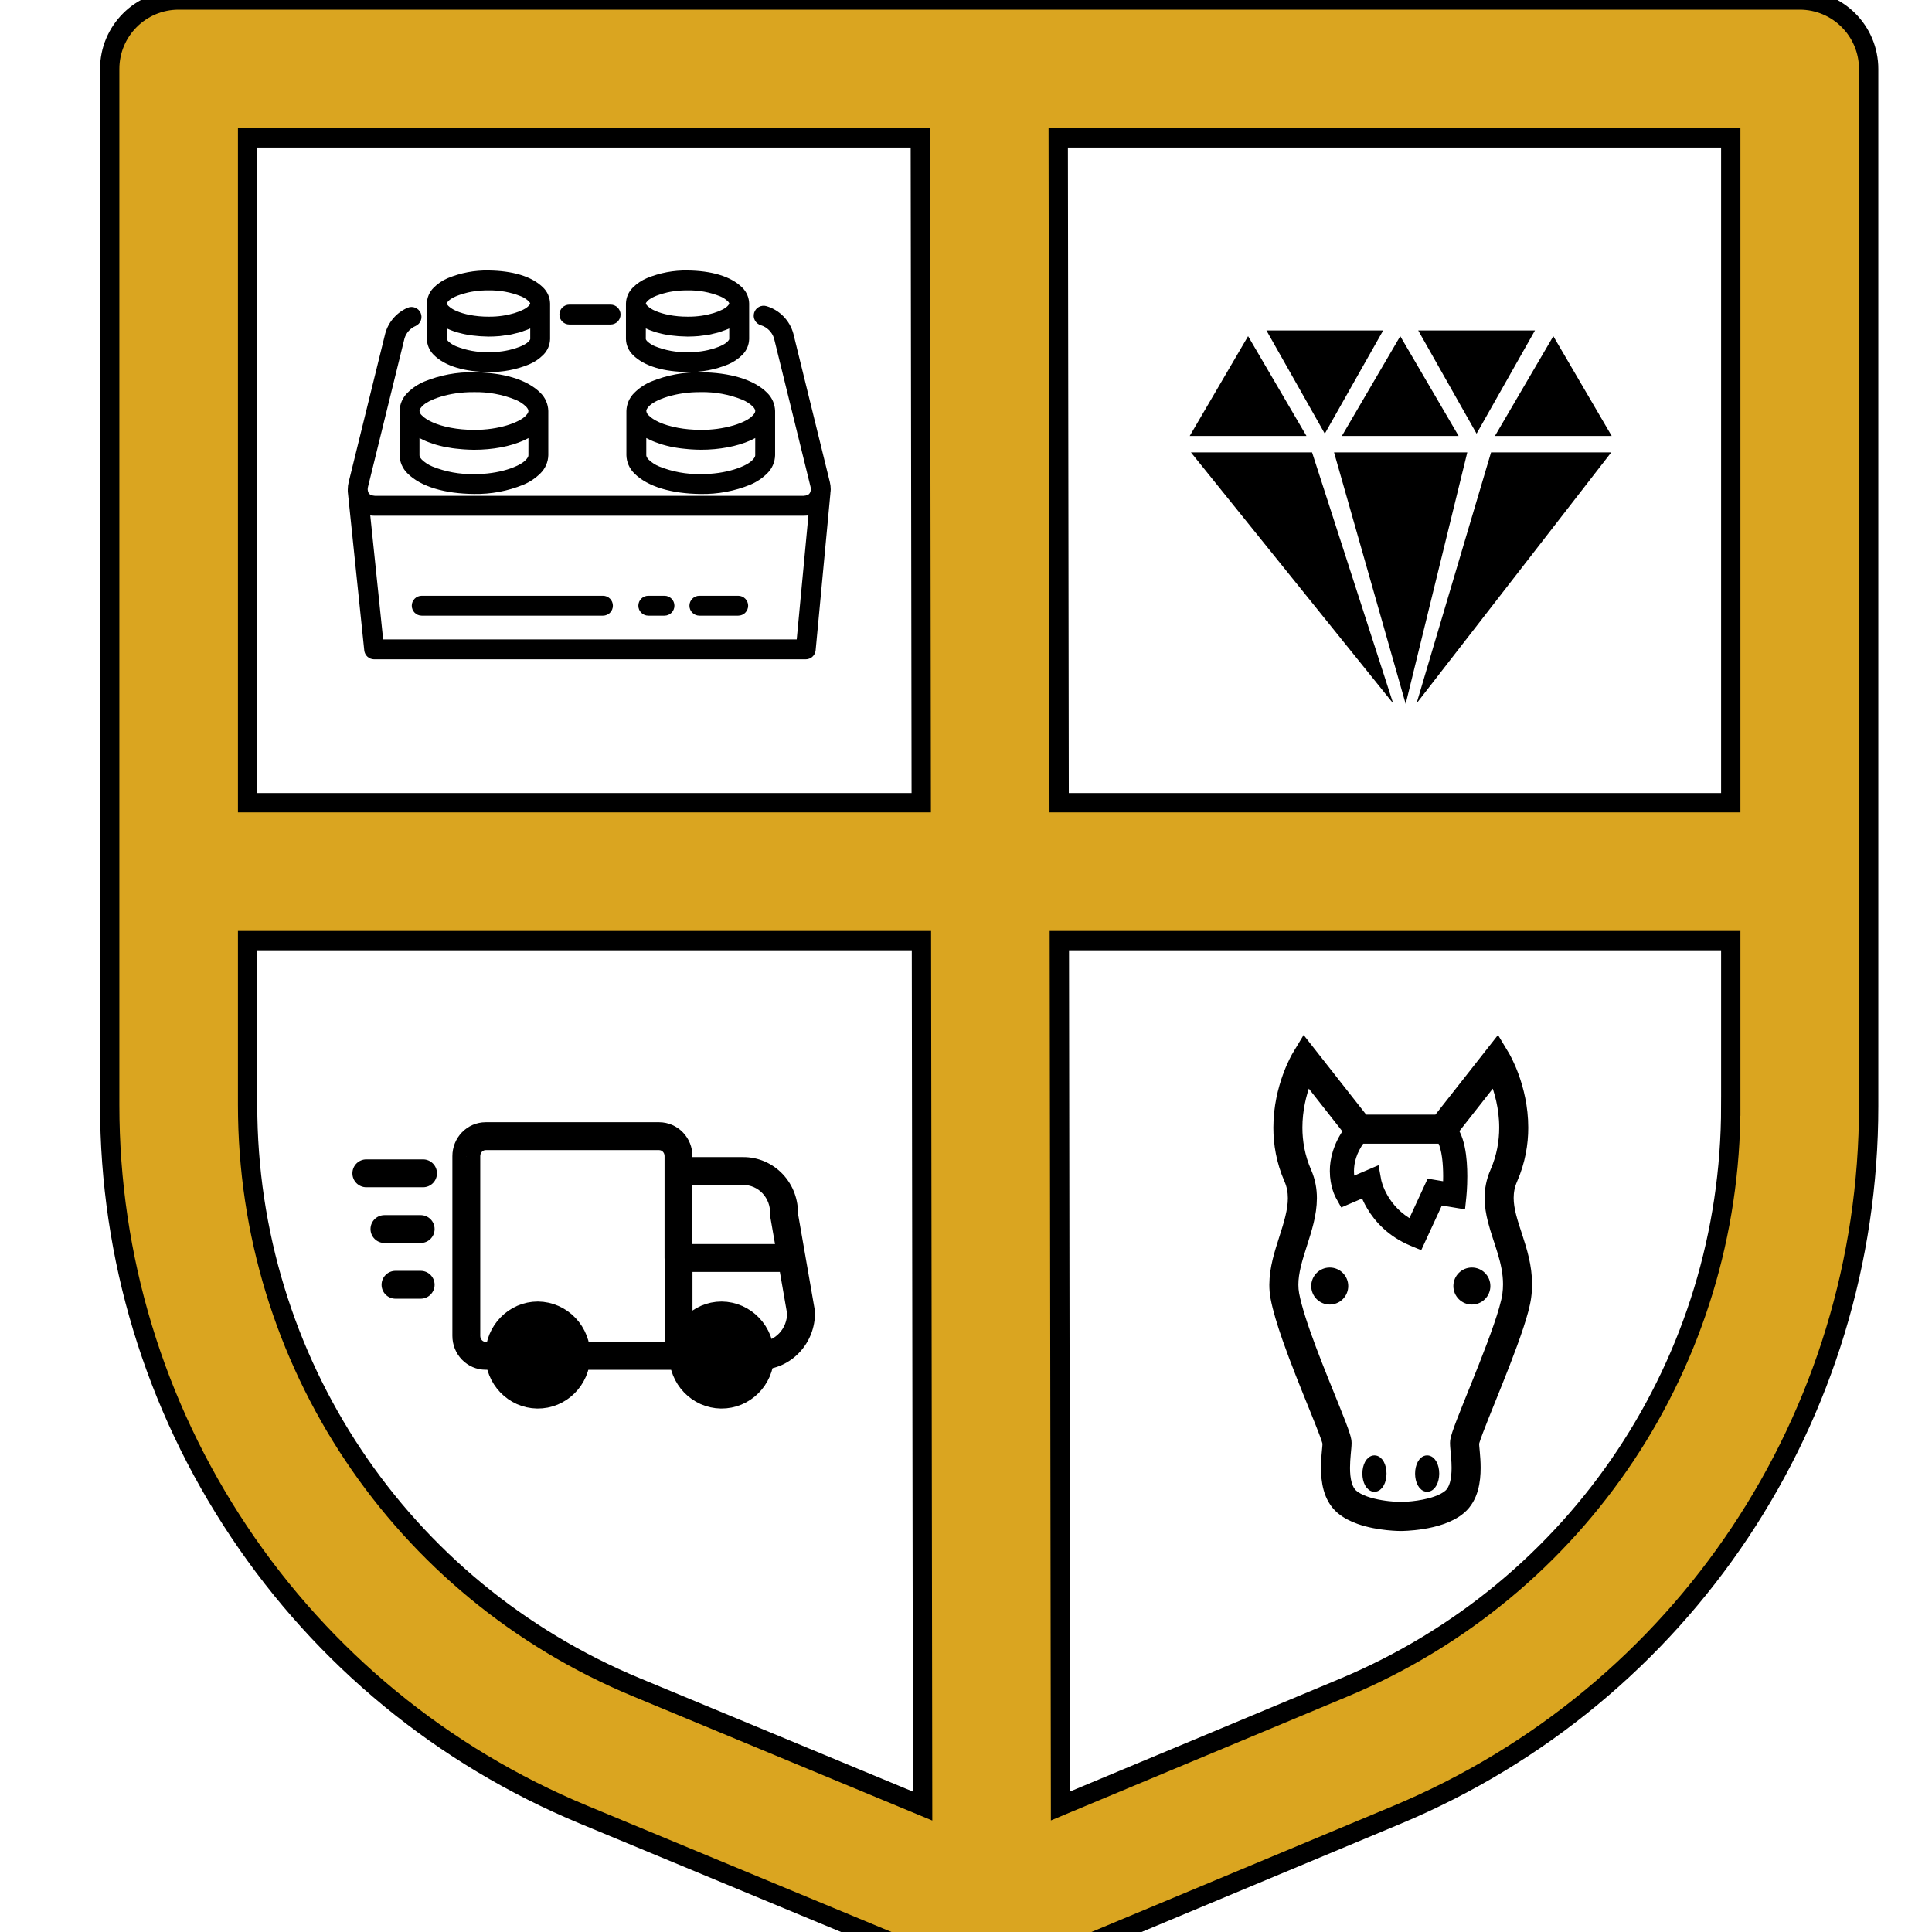
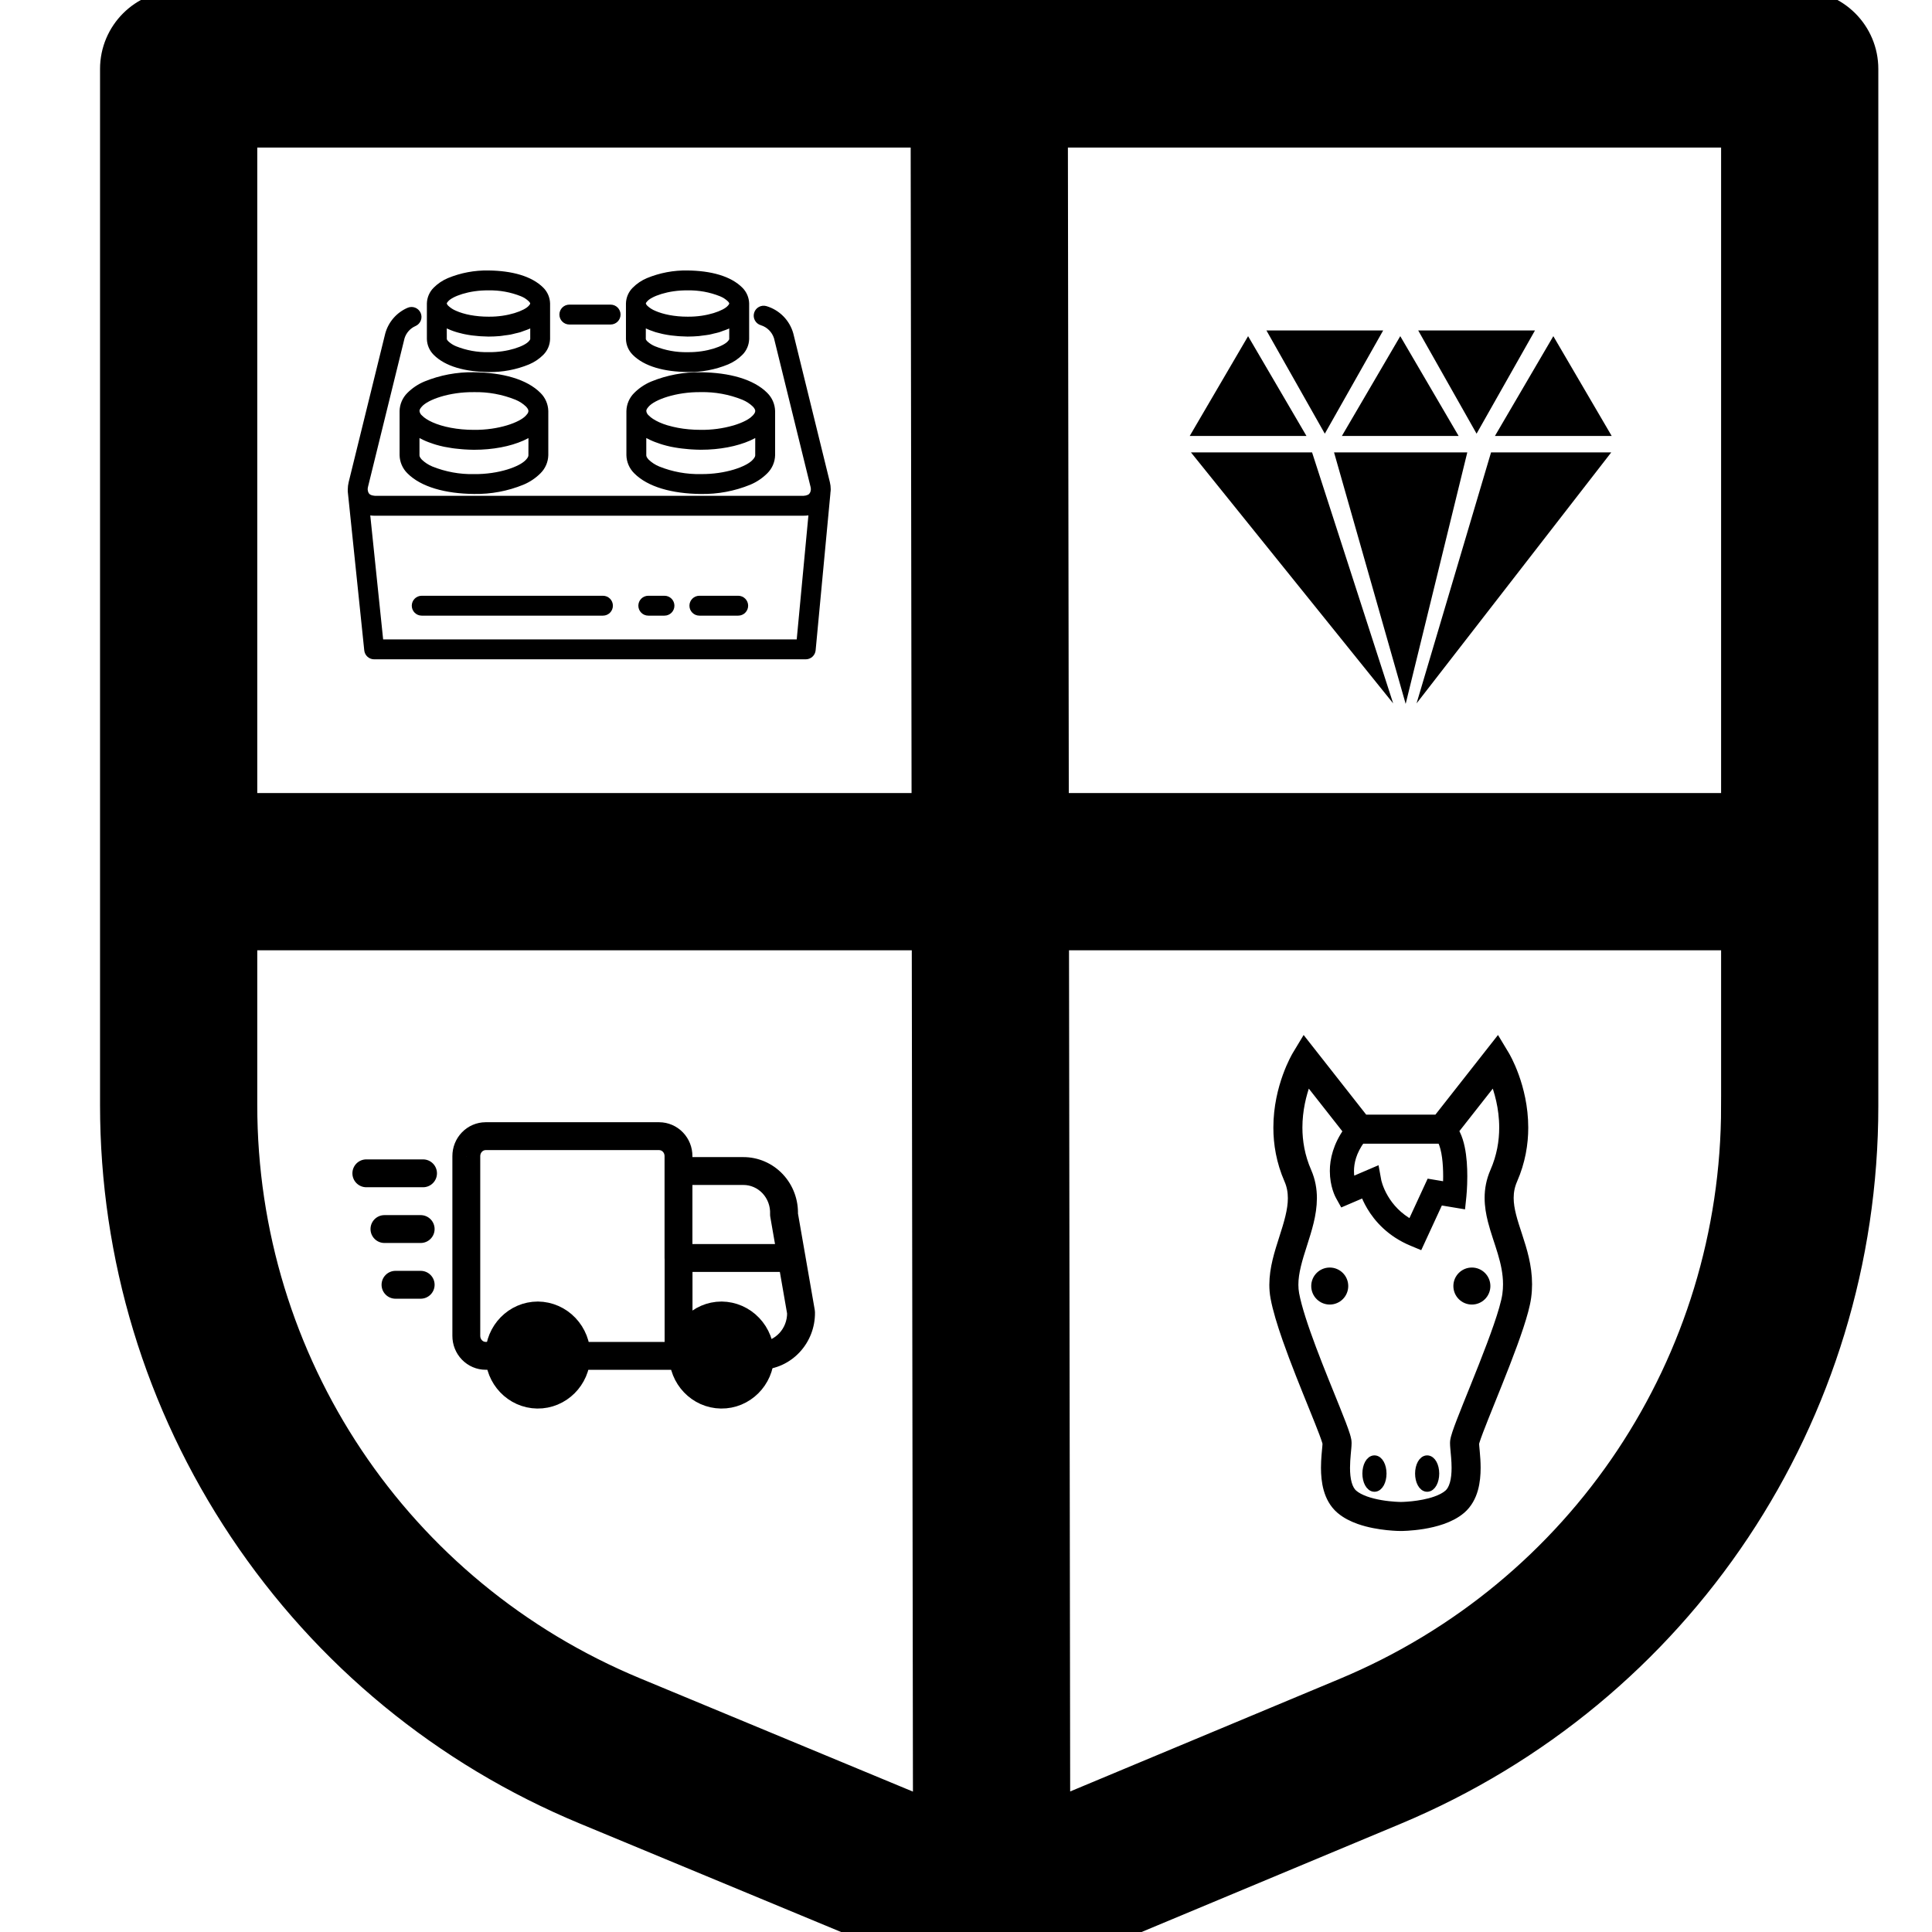
<svg xmlns="http://www.w3.org/2000/svg" width="500" height="500">
  <g>
    <g>
-       <path d="M465.764,0H46.236c-9.855,0-17.845,7.99-17.845,17.845v268.146c0,39.426,11.572,77.598,33.462,110.389    c21.892,32.79,52.71,58.113,89.123,73.228l98.836,41.028c2.19,0.909,4.517,1.363,6.841,1.363c2.339,0,4.678-0.46,6.877-1.379    l97.897-40.893c74.221-31.003,122.18-103.011,122.18-183.448V17.845C483.609,7.99,475.619,0,465.764,0z M64.08,35.689h174.1    l0.236,172.055H64.08V35.689z M164.66,436.646c-61.1-25.364-100.58-84.5-100.58-150.655v-42.558h174.386l0.307,223.98    L164.66,436.646z M273.869,35.689h174.05v172.055H274.106L273.869,35.689z M447.919,286.28    c0,65.997-39.349,125.079-100.246,150.517l-73.21,30.582l-0.307-223.946h173.764V286.28z" stroke="black" stroke-width="5" fill="#DAA520" />
+       <path d="M465.764,0H46.236c-9.855,0-17.845,7.99-17.845,17.845v268.146c0,39.426,11.572,77.598,33.462,110.389    c21.892,32.79,52.71,58.113,89.123,73.228l98.836,41.028c2.19,0.909,4.517,1.363,6.841,1.363c2.339,0,4.678-0.46,6.877-1.379    l97.897-40.893c74.221-31.003,122.18-103.011,122.18-183.448V17.845C483.609,7.99,475.619,0,465.764,0z M64.08,35.689h174.1    l0.236,172.055H64.08V35.689z M164.66,436.646c-61.1-25.364-100.58-84.5-100.58-150.655v-42.558h174.386l0.307,223.98    L164.66,436.646z M273.869,35.689h174.05v172.055H274.106L273.869,35.689z M447.919,286.28    c0,65.997-39.349,125.079-100.246,150.517l-73.21,30.582l-0.307-223.946h173.764V286.28z" stroke="black" stroke-width="5" fill="black" />
    </g>
  </g>
  <g transform="translate(90,70) scale(1.286591)">
    <path id="Path_28" data-name="Path 28" d="M736.185,530.844h8.3a2,2,0,0,0,0-4h-8.3a2,2,0,0,0,0,4Zm52.4,31.693-7.346-29.879a7.961,7.961,0,0,0-5.392-5.508,2,2,0,0,0-1.155,3.831,4.027,4.027,0,0,1,2.662,2.634l7.348,29.876a2.168,2.168,0,0,1,.066.515,2.242,2.242,0,0,1-.1.51,1.063,1.063,0,0,1-.317.466.446.446,0,0,1-.056.041.744.744,0,0,1-.1.065,2.376,2.376,0,0,1-.9.216h-.012v0h-86.17c-.074-.005-.136-.016-.2-.024a2.687,2.687,0,0,1-.5-.1c-.016-.005-.025-.012-.041-.017a1.38,1.38,0,0,1-.2-.086.867.867,0,0,1-.115-.08.817.817,0,0,1-.067-.049.93.93,0,0,1-.121-.138l-.018-.021a1.172,1.172,0,0,1-.091-.173l-.012-.024a1.374,1.374,0,0,1-.053-.164c-.01-.035-.019-.069-.027-.106-.006-.02-.01-.043-.014-.063-.013-.081-.025-.165-.035-.256a2.23,2.23,0,0,1,.068-.513l7.348-29.878a3.972,3.972,0,0,1,2.221-2.468,2,2,0,0,0-1.627-3.655,7.905,7.905,0,0,0-4.477,5.168L691.8,562.535a6.152,6.152,0,0,0-.184,1.469c0,.009,0,.018,0,.027a1.949,1.949,0,0,0,0,.418l3.316,31.948a2,2,0,0,0,1.989,1.792h86.814a2,2,0,0,0,1.992-1.812l2.967-31.54c0-.037,0-.072,0-.108a5.308,5.308,0,0,0,.068-.723A6.144,6.144,0,0,0,788.586,562.537Zm-6.664,31.653H698.73l-2.589-24.948a5.473,5.473,0,0,0,.97.063h86.2c.027,0,.052-.007.078-.007a5.52,5.52,0,0,0,.886-.061Zm-62-53.788a20.445,20.445,0,0,0,8.164-1.535,8.934,8.934,0,0,0,2.863-1.927,4.643,4.643,0,0,0,1.363-3.182v-2.5l0-4.6c0-.013,0-.025,0-.039a4.635,4.635,0,0,0-1.363-3.182c-2.347-2.356-6.351-3.409-11.027-3.465a20.486,20.486,0,0,0-8.166,1.537,8.916,8.916,0,0,0-2.861,1.928,4.629,4.629,0,0,0-1.366,3.182c0,.014,0,.026,0,.039l0,4.859v2.238a4.652,4.652,0,0,0,1.364,3.182C711.238,539.295,715.242,540.348,719.92,540.4Zm-8.393-13.78c0-.016-.011-.126.272-.432.806-.983,4.189-2.27,8.121-2.213a16.63,16.63,0,0,1,6.531,1.185,5.009,5.009,0,0,1,1.59,1.028c.283.306.268.416.271.432v0h-.005c0,.014.005.136-.284.446-.83.982-4.193,2.252-8.1,2.2-.326,0-.651-.007-.969-.021-.062,0-.123-.01-.183-.013-.256-.013-.51-.029-.756-.051-.061-.006-.118-.015-.176-.021-.246-.024-.49-.051-.727-.084-.076-.011-.148-.024-.224-.036-.213-.033-.426-.065-.631-.1-.1-.019-.186-.041-.281-.061-.176-.036-.354-.071-.524-.112-.146-.036-.285-.076-.426-.116-.1-.028-.214-.054-.316-.085-.213-.063-.412-.13-.6-.2-.024-.009-.051-.016-.075-.024-.215-.079-.42-.162-.611-.248a5.15,5.15,0,0,1-1.6-1.023c-.291-.31-.283-.432-.285-.446h0Zm0,5.007c.141.067.291.126.436.188.111.049.221.1.334.146.367.147.746.281,1.14.4.112.035.231.065.346.1.319.091.645.173.979.248.132.029.261.06.4.086.438.089.883.167,1.344.229.08.011.162.019.244.029q.609.077,1.242.125l.406.029c.5.031,1.008.055,1.526.061.777,0,1.535-.037,2.269-.1.342-.031.661-.092.991-.137.38-.05.775-.089,1.14-.158s.674-.162,1.008-.244.656-.142.961-.233c.281-.085.529-.2.8-.292.322-.117.66-.22.961-.353l.031-.015.006,0,.019-.009.207-.1v2.131c0,.014.012.125-.269.433-.809.981-4.189,2.27-8.121,2.212a16.61,16.61,0,0,1-6.531-1.186,5.069,5.069,0,0,1-1.59-1.026c-.283-.31-.268-.419-.272-.433Zm48.434,8.773a20.452,20.452,0,0,0,8.164-1.535,8.934,8.934,0,0,0,2.863-1.927,4.648,4.648,0,0,0,1.364-3.182v-2.5l0-4.6h0c0-.013,0-.025,0-.039a4.631,4.631,0,0,0-1.364-3.182c-2.345-2.356-6.349-3.409-11.027-3.465a20.48,20.48,0,0,0-8.164,1.537,8.906,8.906,0,0,0-2.861,1.928,4.62,4.62,0,0,0-1.366,3.182c0,.014,0,.026,0,.039l0,4.859v2.238a4.635,4.635,0,0,0,1.364,3.182C751.277,539.295,755.283,540.348,759.961,540.4Zm-8.393-13.78c0-.016-.013-.126.27-.432.808-.983,4.189-2.27,8.121-2.213a16.623,16.623,0,0,1,6.531,1.185,5,5,0,0,1,1.592,1.028c.283.306.268.416.27.432v0h-.006c0,.014.006.136-.284.446-.826.978-4.168,2.243-8.058,2.2h-.043c-.092,0-.18-.005-.27-.006-.234,0-.468-.005-.7-.015-.137-.007-.269-.018-.4-.027-.18-.012-.36-.021-.535-.037-.119-.011-.231-.028-.348-.04-.186-.021-.373-.039-.553-.065-.107-.014-.207-.034-.31-.05-.184-.029-.371-.056-.547-.089-.106-.02-.2-.044-.3-.066-.168-.035-.34-.068-.5-.107-.138-.034-.267-.072-.4-.108-.113-.031-.233-.06-.342-.093-.2-.059-.387-.124-.57-.189-.035-.012-.074-.023-.11-.036-.214-.079-.42-.161-.611-.247a5.175,5.175,0,0,1-1.6-1.023c-.287-.31-.281-.432-.281-.446h-.006Zm0,5.006c.135.064.28.121.418.182.119.052.237.107.36.156.363.145.736.278,1.125.4.121.037.244.069.367.1q.468.132.957.242c.135.03.269.062.408.089.436.088.879.166,1.336.228.084.011.172.019.256.03q.6.075,1.228.124l.414.029c.5.031,1,.054,1.516.061h.008c.777,0,1.535-.038,2.269-.1.256-.023.495-.071.745-.1.468-.058.941-.109,1.388-.193.307-.057.586-.143.881-.213.365-.087.742-.161,1.086-.265.266-.08.5-.186.754-.277.338-.12.689-.228,1-.367l.033-.015,0,0,.014-.006.215-.1v2.131c0,.014.011.123-.272.433-.807.981-4.189,2.27-8.119,2.212a16.613,16.613,0,0,1-6.533-1.186,5.094,5.094,0,0,1-1.59-1.026c-.281-.31-.266-.419-.27-.433Zm-49.531,16.614c0,.018,0,.034,0,.052l0,4v4.84a5.275,5.275,0,0,0,1.564,3.629c2.737,2.765,7.653,4.107,13.393,4.165a25.108,25.108,0,0,0,9.977-1.871,10.7,10.7,0,0,0,3.414-2.294,5.3,5.3,0,0,0,1.566-3.629v-4.149l0-4.694c0-.018,0-.034,0-.052a5.3,5.3,0,0,0-1.566-3.629c-2.737-2.767-7.653-4.108-13.391-4.165a25.12,25.12,0,0,0-9.98,1.87,10.689,10.689,0,0,0-3.414,2.295A5.3,5.3,0,0,0,702.037,548.242Zm25.914,8.9c0,.174-.058.433-.471.88-1.2,1.393-5.49,2.969-10.484,2.914a21.258,21.258,0,0,1-8.348-1.523,6.861,6.861,0,0,1-2.14-1.391c-.41-.447-.467-.706-.469-.88v-3.46c.063.034.135.061.2.1q.531.282,1.108.528c.17.072.347.139.521.207q.477.183.979.345c.179.057.355.116.541.17.472.136.959.261,1.463.371.082.017.166.035.25.051.507.1,1.029.192,1.562.268.186.027.375.049.565.072q.647.08,1.316.132c.185.016.369.031.557.043.621.039,1.252.067,1.9.073h0c.072,0,.143,0,.215-.005.4,0,.8-.009,1.2-.027.2-.009.4-.027.6-.041.26-.017.521-.029.775-.052.219-.02.432-.05.647-.074s.459-.047.683-.078.442-.071.662-.108.418-.063.621-.1c.225-.042.442-.094.661-.142.189-.041.382-.078.568-.122.23-.056.451-.121.676-.183.164-.045.334-.086.494-.135.232-.07.453-.149.678-.226.142-.049.291-.092.431-.144.242-.089.471-.187.7-.283.106-.044.219-.084.323-.13l.011-.005.036-.015c.337-.152.664-.312.978-.482ZM706.51,547.36c1.2-1.391,5.49-2.967,10.486-2.913a21.209,21.209,0,0,1,8.346,1.524,6.806,6.806,0,0,1,2.138,1.389c.413.447.469.708.471.882v.012h0a1.02,1.02,0,0,1-.236.584l-.008.009a3.142,3.142,0,0,1-.246.294c-1.225,1.391-5.5,2.947-10.463,2.892-.416,0-.828-.009-1.232-.026l-.153-.011c-.351-.017-.7-.04-1.041-.071-.074-.007-.142-.018-.215-.025-.316-.032-.628-.065-.933-.108-.07-.01-.135-.022-.2-.033-.3-.045-.6-.091-.891-.146-.066-.012-.127-.028-.193-.041-.283-.056-.567-.115-.836-.18-.076-.019-.147-.04-.221-.06-.252-.063-.5-.129-.74-.2-.088-.026-.166-.057-.254-.084-.211-.067-.426-.135-.623-.208-.121-.045-.231-.093-.346-.14-.15-.06-.306-.119-.447-.181s-.238-.117-.358-.174-.236-.112-.341-.168c-.149-.081-.28-.163-.412-.245-.057-.035-.123-.071-.178-.106a4.888,4.888,0,0,1-.848-.685,1.384,1.384,0,0,1-.49-.887h0l0-.012C706.041,548.068,706.1,547.809,706.51,547.36Zm69.5-2.747c-2.737-2.767-7.654-4.108-13.393-4.165a25.1,25.1,0,0,0-9.976,1.87,10.644,10.644,0,0,0-3.414,2.295,5.3,5.3,0,0,0-1.565,3.629c0,.03,0,.057,0,.086l0,3.346v5.463a5.274,5.274,0,0,0,1.567,3.629c2.734,2.765,7.652,4.107,13.388,4.165a25.114,25.114,0,0,0,9.981-1.871,10.7,10.7,0,0,0,3.412-2.294,5.284,5.284,0,0,0,1.564-3.629v-6.393l0-2.45c0-.018,0-.034,0-.052A5.292,5.292,0,0,0,776.006,544.613Zm-2.436,12.524c0,.174-.058.433-.468.88-1.2,1.393-5.493,2.969-10.489,2.914a21.237,21.237,0,0,1-8.344-1.523,6.79,6.79,0,0,1-2.14-1.391c-.412-.447-.469-.706-.471-.88v-3.46c.037.02.08.036.117.056.383.207.789.4,1.209.578.155.064.313.124.469.185.34.131.688.254,1.047.369.16.051.32.1.484.152.508.147,1.028.283,1.569.4l.078.016c.537.112,1.094.2,1.66.284.178.025.359.046.539.068q.658.081,1.336.135c.184.015.365.03.551.042.621.039,1.252.067,1.9.073q.716,0,1.412-.032c.149-.007.293-.02.44-.029.314-.02.629-.036.937-.064.164-.015.323-.038.485-.055.283-.031.568-.059.845-.1.178-.025.35-.058.528-.086.252-.04.508-.077.756-.123.181-.034.355-.077.533-.114.232-.05.469-.1.7-.151.182-.045.357-.1.535-.145.213-.058.43-.112.637-.174.174-.052.338-.112.506-.168.2-.067.408-.131.6-.2.162-.06.315-.127.471-.19.184-.073.373-.143.551-.221l.019-.01.024-.01q.507-.228.978-.481Zm0-8.883h0a.814.814,0,0,1-.088.341l0,0a1.659,1.659,0,0,1-.144.239c-.008.011-.022.024-.029.035a2.71,2.71,0,0,1-.225.27,4.4,4.4,0,0,1-.992.787l-.041.022c-.129.078-.268.156-.414.234l-.119.058c-.127.065-.256.13-.395.194l-.156.066c-.135.06-.27.119-.414.176l-.176.066c-.146.056-.291.112-.447.166-.051.018-.106.034-.157.052-.167.056-.337.112-.513.166-.035.011-.072.02-.108.03a22.56,22.56,0,0,1-6.535.875c-.416,0-.826-.009-1.232-.026l-.11-.008c-.367-.018-.73-.042-1.086-.074l-.039-.005a21.815,21.815,0,0,1-4.2-.79l-.008,0c-.3-.091-.591-.187-.869-.289-.06-.023-.113-.048-.174-.071-.213-.081-.421-.163-.617-.251-.1-.046-.193-.095-.291-.142-.137-.065-.277-.13-.4-.2-.164-.09-.313-.181-.457-.272-.041-.026-.09-.051-.129-.077a4.846,4.846,0,0,1-.85-.687,1.381,1.381,0,0,1-.492-.887h0l0-.012c0-.174.059-.433.473-.882,1.2-1.391,5.488-2.967,10.482-2.913a21.213,21.213,0,0,1,8.348,1.524,6.824,6.824,0,0,1,2.139,1.389c.412.447.468.708.47.882Zm-30.623,37.151H706.49a2,2,0,1,0,0,4h36.457a2,2,0,0,0,0-4Zm27.2,0h-7.81a2,2,0,1,0,0,4h7.81a2,2,0,0,0,0-4Zm-14.83,0h-3.256a2,2,0,0,0,0,4h3.256a2,2,0,0,0,0-4Z" transform="translate(-691.613 -519.975)" fill="black" />
  </g>
  <g transform="translate(300,70) scale(3.90625)">
    <path d="M2.103 12.052l13.398 16.629-5.373-16.629h-8.025zM11.584 12.052l4.745 16.663 4.083-16.663h-8.828zM17.051 28.681l12.898-16.629h-7.963l-4.935 16.629zM29.979 10.964l-3.867-6.612-3.869 6.612h7.736zM24.896 3.973h-7.736l3.867 6.839 3.869-6.839zM19.838 10.964l-3.867-6.612-3.868 6.612h7.735zM14.839 3.973h-7.735l3.868 6.839 3.867-6.839zM5.889 4.352l-3.867 6.612h7.735l-3.868-6.612z" />
  </g>
  <g transform="translate(90,270) scale(4.807692)">
    <path fill-rule="evenodd" clip-rule="evenodd" d="M12.31 16.826C12.286 17.996 11.346 18.928 10.205 18.912C9.064 18.896 8.149 17.938 8.157 16.768C8.165 15.597 9.092 14.652 10.233 14.652C10.79 14.658 11.321 14.89 11.711 15.298C12.1 15.706 12.316 16.255 12.31 16.826V16.826Z" stroke="#000000" stroke-width="1.5" stroke-linecap="round" stroke-linejoin="round" />
    <path fill-rule="evenodd" clip-rule="evenodd" d="M22.201 16.826C22.178 17.996 21.238 18.928 20.097 18.912C18.955 18.896 18.041 17.938 18.048 16.768C18.056 15.597 18.983 14.652 20.125 14.652C20.681 14.658 21.213 14.89 21.602 15.298C21.991 15.706 22.207 16.255 22.201 16.826V16.826Z" stroke="#000000" stroke-width="1.5" stroke-linecap="round" stroke-linejoin="round" />
    <path d="M17.803 17.576C18.217 17.576 18.553 17.24 18.553 16.826C18.553 16.412 18.217 16.076 17.803 16.076V17.576ZM12.31 16.076C11.896 16.076 11.56 16.412 11.56 16.826C11.56 17.24 11.896 17.576 12.31 17.576V16.076ZM17.057 16.826C17.057 17.24 17.393 17.576 17.807 17.576C18.221 17.576 18.557 17.24 18.557 16.826H17.057ZM18.557 11.559C18.557 11.145 18.221 10.809 17.807 10.809C17.393 10.809 17.057 11.145 17.057 11.559H18.557ZM17.807 16.076C17.393 16.076 17.057 16.412 17.057 16.826C17.057 17.24 17.393 17.576 17.807 17.576V16.076ZM18.052 17.576C18.466 17.576 18.802 17.24 18.802 16.826C18.802 16.412 18.466 16.076 18.052 16.076V17.576ZM22.189 16.076C21.775 16.085 21.447 16.428 21.456 16.842C21.464 17.256 21.807 17.585 22.221 17.576L22.189 16.076ZM24.4 14.485L25.15 14.472C25.149 14.433 25.145 14.395 25.139 14.357L24.4 14.485ZM24.63 11.431C24.559 11.022 24.171 10.749 23.762 10.82C23.354 10.891 23.081 11.279 23.152 11.688L24.63 11.431ZM17.803 6.127C17.389 6.127 17.053 6.463 17.053 6.877C17.053 7.291 17.389 7.627 17.803 7.627V6.127ZM21.285 6.877L21.285 7.627L21.29 7.627L21.285 6.877ZM22.874 7.564L22.327 8.077L22.327 8.077L22.874 7.564ZM23.483 9.218L22.734 9.186C22.732 9.24 22.735 9.294 22.745 9.347L23.483 9.218ZM23.152 11.688C23.223 12.096 23.612 12.369 24.02 12.298C24.428 12.227 24.701 11.838 24.63 11.43L23.152 11.688ZM18.553 6.877C18.553 6.463 18.217 6.127 17.803 6.127C17.389 6.127 17.053 6.463 17.053 6.877H18.553ZM17.053 11.559C17.053 11.973 17.389 12.309 17.803 12.309C18.217 12.309 18.553 11.973 18.553 11.559H17.053ZM17.053 6.877C17.053 7.291 17.389 7.627 17.803 7.627C18.217 7.627 18.553 7.291 18.553 6.877H17.053ZM17.803 6.077L17.053 6.072V6.077H17.803ZM16.766 5L16.77 4.25H16.766V5ZM7.42 5L7.42 4.25L7.417 4.25L7.42 5ZM6.684 5.317L6.145 4.796L6.145 4.796L6.684 5.317ZM6.382 6.075L7.132 6.075L7.132 6.072L6.382 6.075ZM6.382 15.75L7.132 15.753V15.75H6.382ZM6.684 16.508L6.145 17.029L6.145 17.029L6.684 16.508ZM7.42 16.825L7.417 17.575H7.42V16.825ZM8.153 17.575C8.567 17.575 8.903 17.239 8.903 16.825C8.903 16.411 8.567 16.075 8.153 16.075V17.575ZM17.805 10.808C17.391 10.808 17.055 11.144 17.055 11.558C17.055 11.972 17.391 12.308 17.805 12.308V10.808ZM23.893 12.308C24.307 12.308 24.643 11.972 24.643 11.558C24.643 11.144 24.307 10.808 23.893 10.808V12.308ZM1 6.25C0.586 6.25 0.25 6.586 0.25 7C0.25 7.414 0.586 7.75 1 7.75V6.25ZM4.052 7.75C4.466 7.75 4.802 7.414 4.802 7C4.802 6.586 4.466 6.25 4.052 6.25V7.75ZM1.975 9.25C1.561 9.25 1.225 9.586 1.225 10C1.225 10.414 1.561 10.75 1.975 10.75V9.25ZM3.925 10.75C4.339 10.75 4.675 10.414 4.675 10C4.675 9.586 4.339 9.25 3.925 9.25V10.75ZM2.57 12.25C2.156 12.25 1.82 12.586 1.82 13C1.82 13.414 2.156 13.75 2.57 13.75V12.25ZM3.925 13.75C4.339 13.75 4.675 13.414 4.675 13C4.675 12.586 4.339 12.25 3.925 12.25V13.75ZM17.803 16.076H12.31V17.576H17.803V16.076ZM18.557 16.826V11.559H17.057V16.826H18.557ZM17.807 17.576H18.052V16.076H17.807V17.576ZM22.221 17.576C23.888 17.54 25.179 16.134 25.15 14.472L23.65 14.498C23.666 15.37 22.994 16.059 22.189 16.076L22.221 17.576ZM25.139 14.357L24.63 11.431L23.152 11.688L23.661 14.614L25.139 14.357ZM17.803 7.627H21.285V6.127H17.803V7.627ZM21.29 7.627C21.677 7.624 22.052 7.785 22.327 8.077L23.42 7.05C22.864 6.458 22.091 6.122 21.28 6.127L21.29 7.627ZM22.327 8.077C22.602 8.371 22.752 8.771 22.734 9.186L24.233 9.25C24.267 8.437 23.976 7.642 23.42 7.05L22.327 8.077ZM22.745 9.347L23.152 11.688L24.63 11.43L24.222 9.089L22.745 9.347ZM17.053 6.877V11.559H18.553V6.877H17.053ZM18.553 6.877V6.077H17.053V6.877H18.553ZM18.553 6.082C18.556 5.605 18.375 5.143 18.042 4.798L16.962 5.838C17.019 5.897 17.054 5.981 17.053 6.072L18.553 6.082ZM18.042 4.798C17.709 4.452 17.252 4.253 16.77 4.25L16.762 5.75C16.833 5.75 16.906 5.78 16.962 5.838L18.042 4.798ZM16.766 4.25H7.42V5.75H16.766V4.25ZM7.417 4.25C6.935 4.252 6.478 4.451 6.145 4.796L7.224 5.838C7.28 5.78 7.352 5.75 7.424 5.75L7.417 4.25ZM6.145 4.796C5.812 5.14 5.63 5.602 5.632 6.078L7.132 6.072C7.132 5.981 7.167 5.897 7.224 5.838L6.145 4.796ZM5.632 6.075V15.75H7.132V6.075H5.632ZM5.632 15.747C5.63 16.223 5.812 16.685 6.145 17.029L7.224 15.987C7.167 15.928 7.132 15.844 7.132 15.753L5.632 15.747ZM6.145 17.029C6.478 17.374 6.935 17.573 7.417 17.575L7.424 16.075C7.352 16.075 7.28 16.045 7.224 15.987L6.145 17.029ZM7.42 17.575H8.153V16.075H7.42V17.575ZM17.805 12.308H23.893V10.808H17.805V12.308ZM1 7.75H4.052V6.25H1V7.75ZM1.975 10.75H3.925V9.25H1.975V10.75ZM2.57 13.75H3.925V12.25H2.57V13.75Z" fill="#000000" />
  </g>
  <g transform="translate(300,270) scale(0.2441406)">
    <style type="text/css">
    .st0 {
        fill: #000000;
        stroke: black;
        stroke-width: 10;
    }
</style>
    <g>
      <path class="st0" d="M379.987,204.198c-2.456-7.501-4.813-14.566-6.504-21.254c-1.703-6.702-2.74-12.982-2.734-19.03   c0.014-6.464,1.116-12.664,4.028-19.346c8.406-19.214,11.436-38.125,11.43-55.186c-0.007-21.895-4.92-40.806-9.799-54.335   c-4.893-13.528-9.785-21.703-10.05-22.146L358.588,0l-63.354,80.633h-78.25L153.637,0.007l-7.771,12.889   c-0.264,0.449-5.157,8.624-10.049,22.152c-4.886,13.529-9.792,32.426-9.799,54.335c-0.006,17.061,3.024,35.972,11.43,55.179   c2.806,6.438,3.928,12.816,3.935,19.604c0.052,12.863-4.371,27.25-9.323,42.582c-4.873,15.352-10.268,31.647-10.314,49.23   c0,4.483,0.37,9.052,1.222,13.641c2.311,12.433,6.96,27.554,12.631,43.77c8.504,24.285,19.34,50.881,28.029,72.34   c4.338,10.717,8.148,20.152,10.809,27.25c1.327,3.533,2.37,6.491,3.018,8.59c0.323,1.043,0.554,1.876,0.66,2.351l0.026,0.132   c-0.013,0.694-0.079,1.81-0.211,3.275c-0.436,5.183-1.433,13.523-1.44,22.72c0.013,7.171,0.588,14.936,2.753,22.602   c2.153,7.62,6.055,15.358,12.935,21.254c5.956,5.084,12.908,8.432,19.907,10.928c10.518,3.698,21.327,5.401,29.646,6.286   c8.313,0.872,14.117,0.884,14.381,0.884c0.357-0.013,10.538,0,23.427-2.08c6.444-1.056,13.576-2.622,20.594-5.091   c7.005-2.496,13.952-5.844,19.914-10.928c6.874-5.896,10.776-13.634,12.935-21.254c2.166-7.666,2.74-15.438,2.746-22.608   c0-6.141-0.449-11.859-0.872-16.56c-0.211-2.35-0.422-4.444-0.561-6.154c-0.132-1.453-0.198-2.549-0.211-3.249   c0.086-0.382,0.27-1.129,0.561-2.06c0.759-2.522,2.159-6.47,3.981-11.271c6.398-16.89,17.98-44.575,28.458-71.646   c5.242-13.543,10.215-26.966,14.169-38.97c3.956-12.044,6.907-22.502,8.082-31.006c0.634-4.676,0.918-9.238,0.918-13.675   C390.241,236.03,384.866,219.186,379.987,204.198z M213.636,101.426h85.618c0.31,0.515,0.614,1.057,0.918,1.664   c2.12,4.278,3.711,10.591,4.609,17.378c0.924,6.788,1.228,14.05,1.228,20.482c0,4.186-0.125,8.009-0.284,11.146l-18.21-3.038   l-20,43.314c-14.864-7.844-23.83-18.521-29.343-27.791c-3.136-5.289-5.098-10.102-6.253-13.523   c-0.574-1.703-0.951-3.063-1.182-3.954l-0.224-0.978l-0.039-0.198l-1.757-9.613l-25.711,11.02   c-0.819-3.117-1.539-7.138-1.532-11.898C201.52,126.305,203.944,114.638,213.636,101.426z M368.736,266.337   c-0.495,3.704-1.704,9.006-3.48,15.186c-6.193,21.763-19.036,54.255-30.287,82.185c-5.632,13.991-10.875,26.88-14.757,36.982   c-1.941,5.052-3.546,9.396-4.721,12.955c-0.588,1.796-1.076,3.381-1.459,4.886c-0.185,0.766-0.357,1.492-0.489,2.284   c-0.132,0.805-0.258,1.638-0.264,2.832c0.007,1.776,0.133,3.513,0.298,5.448c0.495,5.725,1.366,13.232,1.366,20.944   c0.007,5.982-0.548,11.99-1.961,16.929c-1.42,4.978-3.546,8.65-6.471,11.159c-3.129,2.707-7.877,5.203-13.297,7.091   c-8.122,2.885-17.597,4.47-24.9,5.229c-3.651,0.384-6.774,0.575-8.94,0.674c-1.083,0.04-1.935,0.066-2.496,0.08l-0.621,0.013   h-0.145h-0.046c-0.792,0-10.195-0.125-21.103-1.994c-5.447-0.924-11.257-2.298-16.461-4.173c-5.21-1.875-9.752-4.298-12.796-6.926   c-2.919-2.502-5.045-6.174-6.471-11.152c-1.406-4.932-1.968-10.948-1.954-16.923c0-5.13,0.383-10.214,0.786-14.691   c0.205-2.245,0.416-4.338,0.574-6.26c0.166-1.934,0.298-3.658,0.304-5.448c-0.014-1.287-0.152-2.192-0.304-3.076   c-0.304-1.664-0.733-3.216-1.28-4.998c-2.034-6.55-5.85-16.269-10.703-28.346c-7.257-18.045-16.738-41.01-25.091-63.248   c-8.345-22.185-15.542-43.842-18.157-58.13c-0.601-3.242-0.872-6.524-0.872-9.871c-0.053-13.093,4.371-27.566,9.323-42.886   c4.86-15.338,10.261-31.522,10.314-48.926c0.007-9.138-1.604-18.626-5.685-27.929c-7.124-16.296-9.68-32.209-9.686-46.854   c-0.006-18.758,4.265-35.405,8.564-47.269c0.535-1.486,1.07-2.899,1.598-4.226l43.407,55.252   c-11.066,15.484-14.533,30.478-14.487,42.298c0.026,15.418,5.454,25.341,5.844,26.074l3.42,6.154l22.687-9.719   c1.473,4.04,3.645,9.046,6.92,14.579c7.547,12.796,20.99,28.062,43.552,37.438l6.932,2.892l21.44-46.457l23.097,3.843l0.865-8.241   c0.012-0.172,0.957-9.178,0.957-21.05c-0.007-9.231-0.548-20.152-2.688-30.293c-1.082-5.071-2.562-9.964-4.747-14.434   c-0.594-1.202-1.255-2.384-1.968-3.526l43.05-54.79c4.734,11.945,10.221,30.36,10.168,51.476c0,14.638-2.556,30.544-9.687,46.854   c-4.113,9.362-5.783,18.732-5.764,27.678c0,8.399,1.406,16.408,3.361,24.133c2.951,11.595,7.124,22.615,10.406,33.688   c3.302,11.073,5.738,22.092,5.738,33.714C369.469,258.994,369.244,262.613,368.736,266.337z" />
      <path class="st0" d="M228.176,441.839c-4.305,0-7.798,6.398-7.798,14.288c0,7.896,3.493,14.295,7.798,14.295   c4.305,0,7.798-6.398,7.798-14.295C235.974,448.237,232.481,441.839,228.176,441.839z" />
      <path class="st0" d="M284.049,441.839c-4.305,0-7.798,6.398-7.798,14.288c0,7.896,3.493,14.295,7.798,14.295   c4.305,0,7.791-6.398,7.791-14.295C291.84,448.237,288.354,441.839,284.049,441.839z" />
      <path class="st0" d="M180.781,242.726c-8.075,0-14.618,6.537-14.618,14.612c0,8.082,6.543,14.619,14.618,14.619   c8.076,0,14.612-6.537,14.612-14.619C195.393,249.262,188.856,242.726,180.781,242.726z" />
      <path class="st0" d="M331.443,242.726c-8.075,0-14.612,6.537-14.612,14.612c0,8.082,6.537,14.619,14.612,14.619   c8.076,0,14.619-6.537,14.619-14.619C346.062,249.262,339.519,242.726,331.443,242.726z" />
    </g>
  </g>
</svg>
